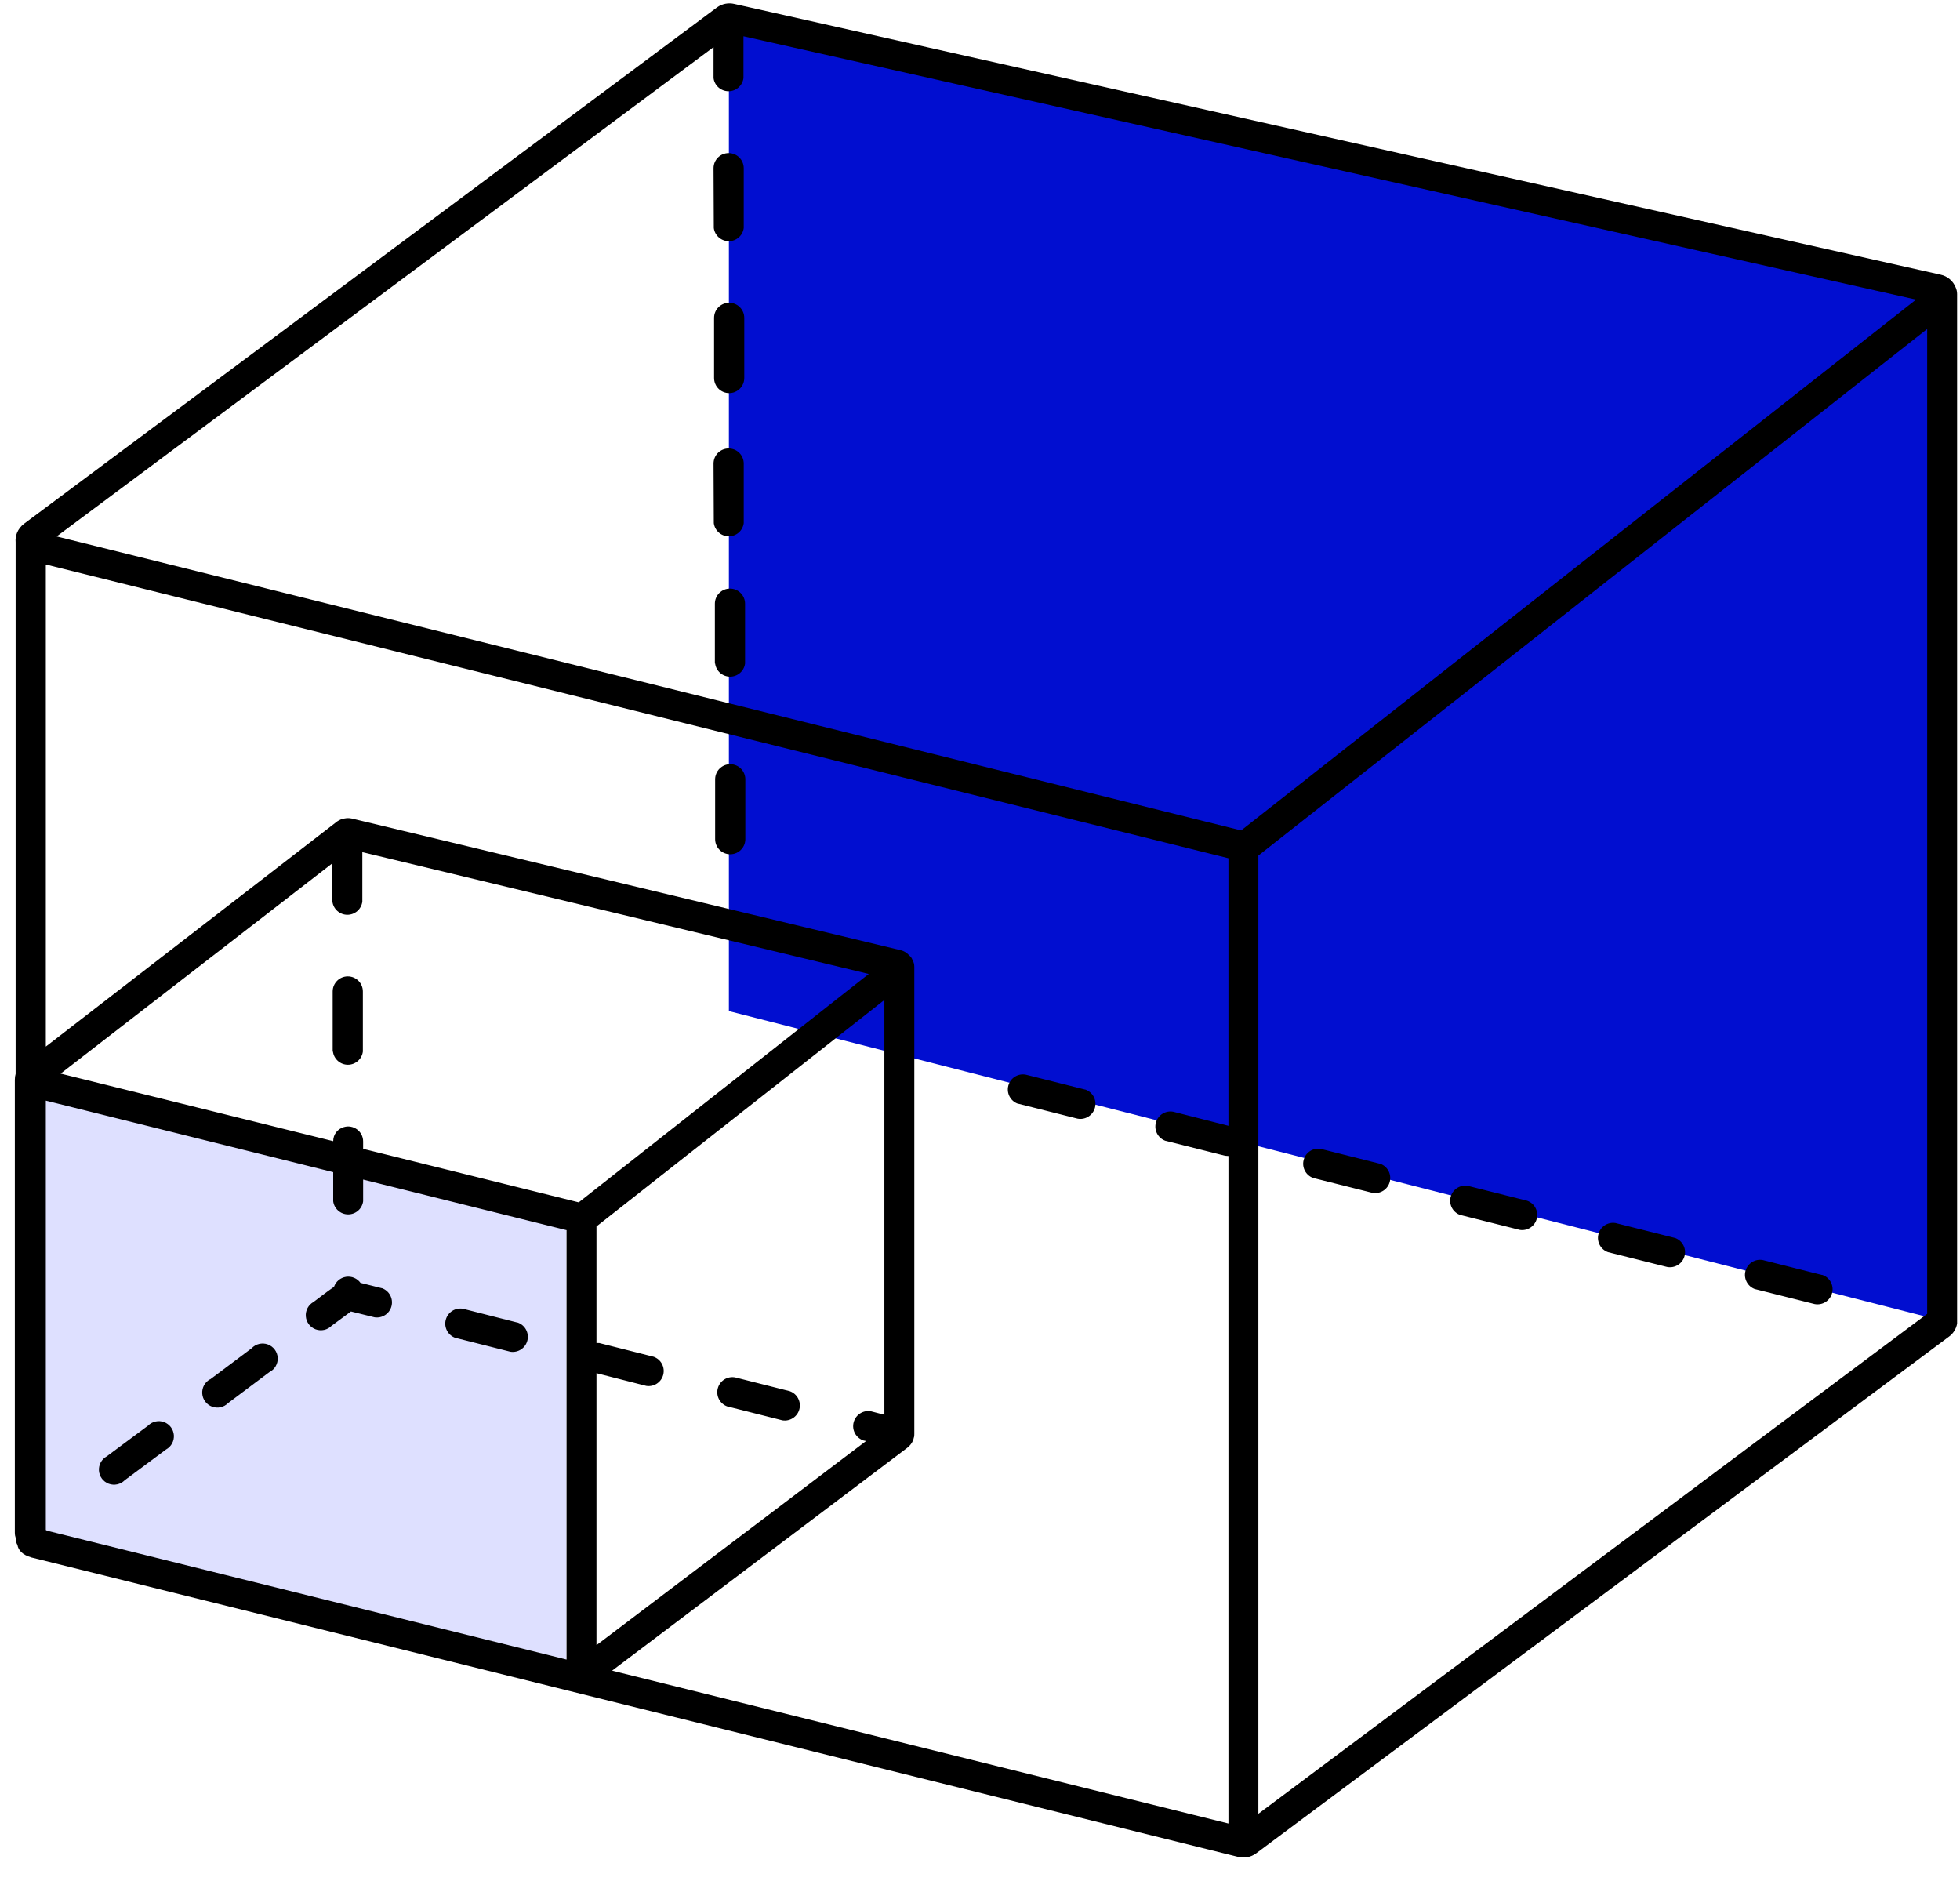
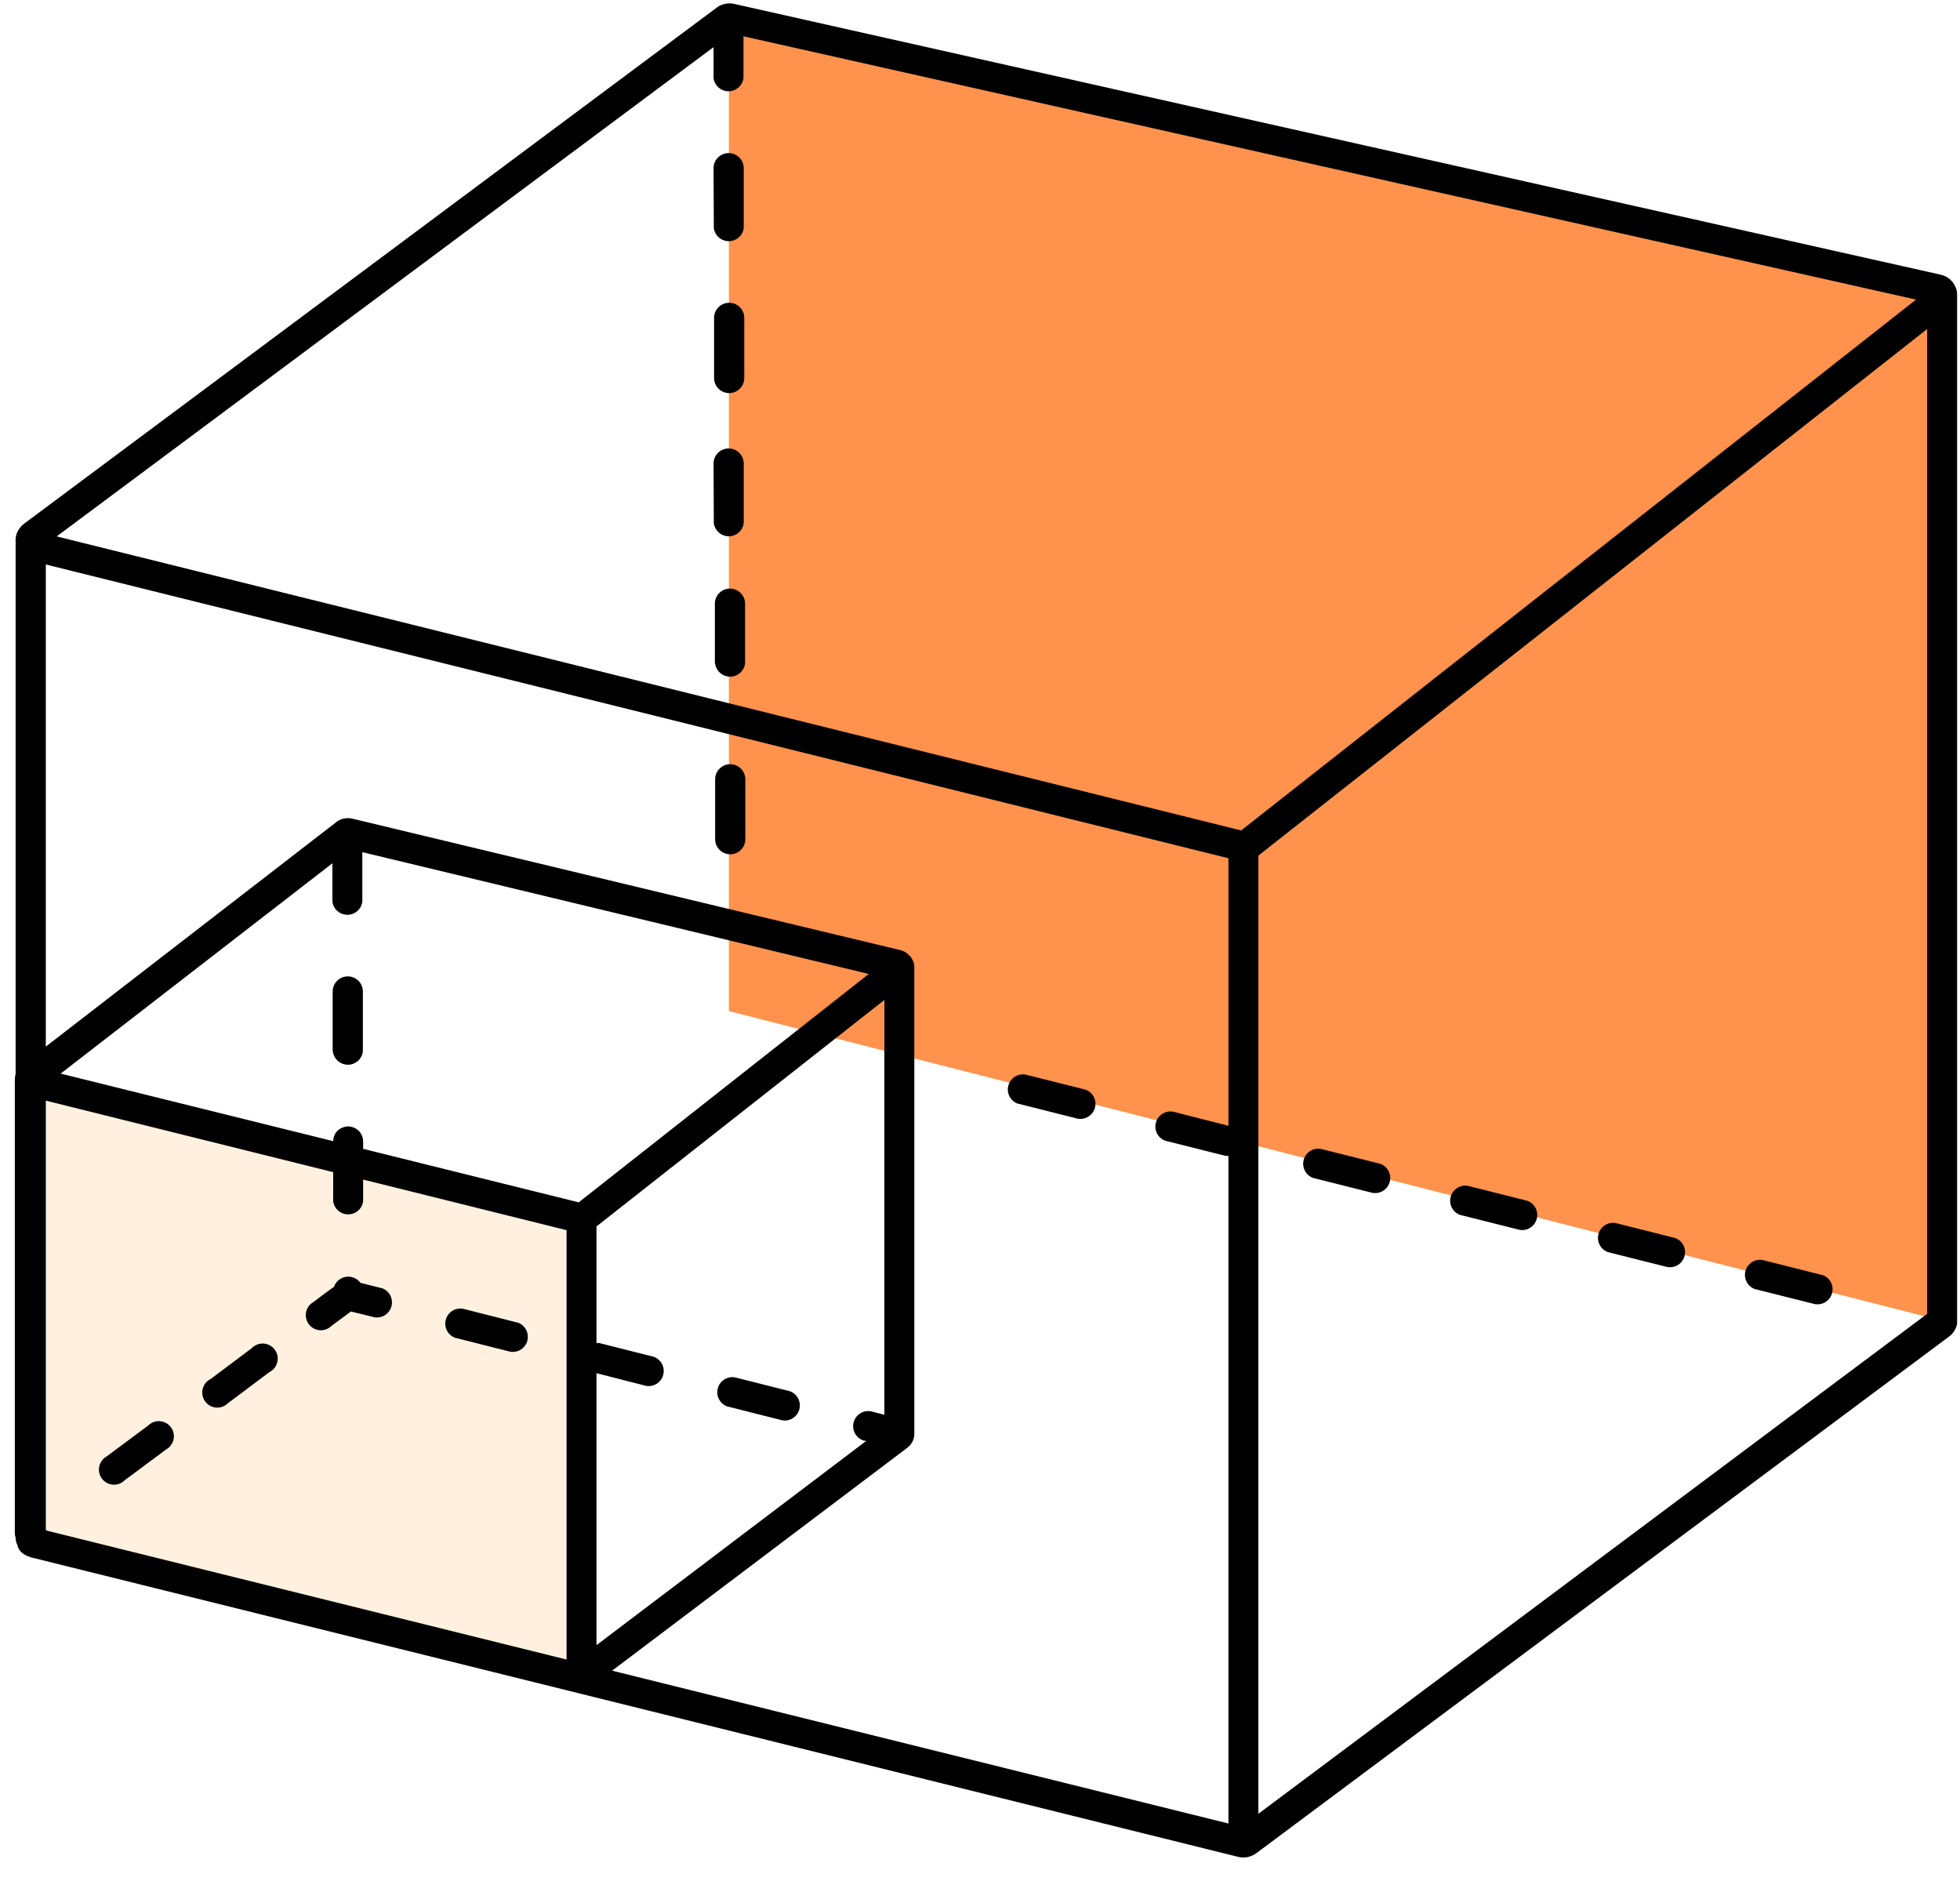
<svg xmlns="http://www.w3.org/2000/svg" xmlns:xlink="http://www.w3.org/1999/xlink" width="74" height="71" viewBox="0 0 74 71">
  <defs>
    <path id="a" d="M26.96.46 73 11v38.8L26.96 38.05z" />
  </defs>
  <g fill="none" fill-rule="evenodd">
    <g transform="translate(.56 .12)">
-       <use fill="#DEE0FF" xlink:href="#a" />
-       <use fill="#010ED0" xlink:href="#a" />
+       <use fill="#fff0df" xlink:href="#a" />
+       <use fill="#FF924D" xlink:href="#a" />
    </g>
-     <path fill="#DEE0FF" d="m1.72 41.4 19.66 4.75v16.5L1.52 57.76z" />
+     <path fill="#fff0df" d="m1.72 41.4 19.66 4.75v16.5L1.52 57.76z" />
    <path d="M72.34 11.31 28.07 1.37v1.58a.57.57 0 0 1-1.13 0V1.78L2.14 20.25l44.72 11.1 25.48-20.04ZM34.45 36.24c.05.08.07.17.07.26v17.63c0 .05 0 .1-.02.15l-.02.08a.7.7 0 0 1-.23.3l-11.14 8.41 23.27 5.77v-25.2l-.13-.01-2.23-.56h-.01a.57.57 0 0 1 .29-1.1l2.08.53V32.4L1.73 21.31v18.2l11-8.5c.08-.05.17-.1.27-.11.1-.02.18-.02.28 0L34 35.87c.13.03.24.1.33.2.05.04.1.1.12.17ZM1.17 58.79c-.32-.09-.48-.27-.51-.46a.56.56 0 0 1-.07-.26v-.02a.54.54 0 0 1-.03-.18v-17.1c0-.09.01-.16.03-.23V20.47a.77.77 0 0 1 .05-.35.82.82 0 0 1 .27-.35L27.07.28a.8.8 0 0 1 .66-.13l45.54 10.22a.79.79 0 0 1 .57.49c.03.07.05.15.05.24v38.87a.77.77 0 0 1-.32.5l-26.15 19.5a.81.81 0 0 1-.67.13L1.2 58.8h-.03Zm.56-1.03.06.03 19.6 4.86V46.44l-7.68-1.91v.82a.57.57 0 0 1-1.13 0v-1.1l-10.85-2.7v16.21Zm20.8 4.34 10.17-7.7-.1-.02a.57.57 0 0 1 .29-1.1l.5.13V37.75L22.52 46.3v4.4h.1l2.06.52a.57.57 0 0 1-.28 1.1l-1.88-.48V62.1ZM4.03 54.98a.57.57 0 1 0 .68.9l1.56-1.16a.57.57 0 1 0-.68-.9l-1.56 1.16Zm3.9-2.91a.57.57 0 1 0 .68.9l1.56-1.17a.57.57 0 1 0-.67-.9l-1.56 1.17Zm3.91-2.92a.57.57 0 1 0 .68.9l.73-.54.89.22a.57.57 0 0 0 .28-1.1h-.01l-.8-.2a.57.57 0 0 0-1 .15c-.26.18-.52.38-.77.57Zm5.65.26a.57.57 0 0 0-.29 1.1h.01l2.06.52a.57.57 0 0 0 .28-1.1h-.01l-2.05-.52ZM27.76 52a.57.57 0 0 0-.29 1.1h.01l2.06.52a.57.57 0 0 0 .28-1.1l-2.06-.52Zm5.05-15.23-19.13-4.6v1.87a.57.57 0 0 1-1.13 0v-1.45L2.29 40.53l10.29 2.55c0-.25.16-.46.4-.53.36-.11.73.16.73.54v.28l8.14 2.02 10.96-8.63ZM12.57 39.7a.57.57 0 0 0 1.13 0v-2.27a.57.57 0 0 0-1.14 0v2.27Zm26.16.87a.57.57 0 0 0-.29 1.1h.02l2.22.56a.57.57 0 0 0 .29-1.1h-.01l-2.23-.56Zm11.13 2.8a.57.57 0 0 0-.28 1.1l2.23.56a.57.57 0 0 0 .29-1.1h-.01l-2.23-.56Zm5.57 1.4a.57.57 0 0 0-.29 1.1h.01l2.23.56a.57.57 0 0 0 .28-1.1l-2.23-.56Zm5.56 1.4a.57.57 0 0 0-.28 1.1l2.23.56a.57.57 0 0 0 .29-1.1h-.01l-2.23-.56Zm5.57 1.4a.57.57 0 0 0-.29 1.1h.01l2.23.56a.57.57 0 0 0 .29-1.1h-.02l-2.22-.56ZM47.5 68.48 72.76 49.6V12.42L47.51 32.3v36.2Zm-20.5-36.8a.57.57 0 0 0 1.14 0v-2.26a.57.57 0 0 0-1.14 0v2.26Zm0-6.63a.57.57 0 0 0 1.13 0v-2.26a.57.57 0 0 0-1.14 0v2.26Zm-.05-5.3a.57.57 0 0 0 1.13 0V17.5a.57.57 0 0 0-1.14 0l.01 2.26Zm.01-5.48a.57.57 0 0 0 1.14 0V12a.57.57 0 0 0-1.14 0v2.26Zm-.01-5.66a.57.57 0 0 0 1.13 0V6.35a.57.57 0 0 0-1.14 0l.01 2.26Z" fill="#000" />
  </g>
</svg>
